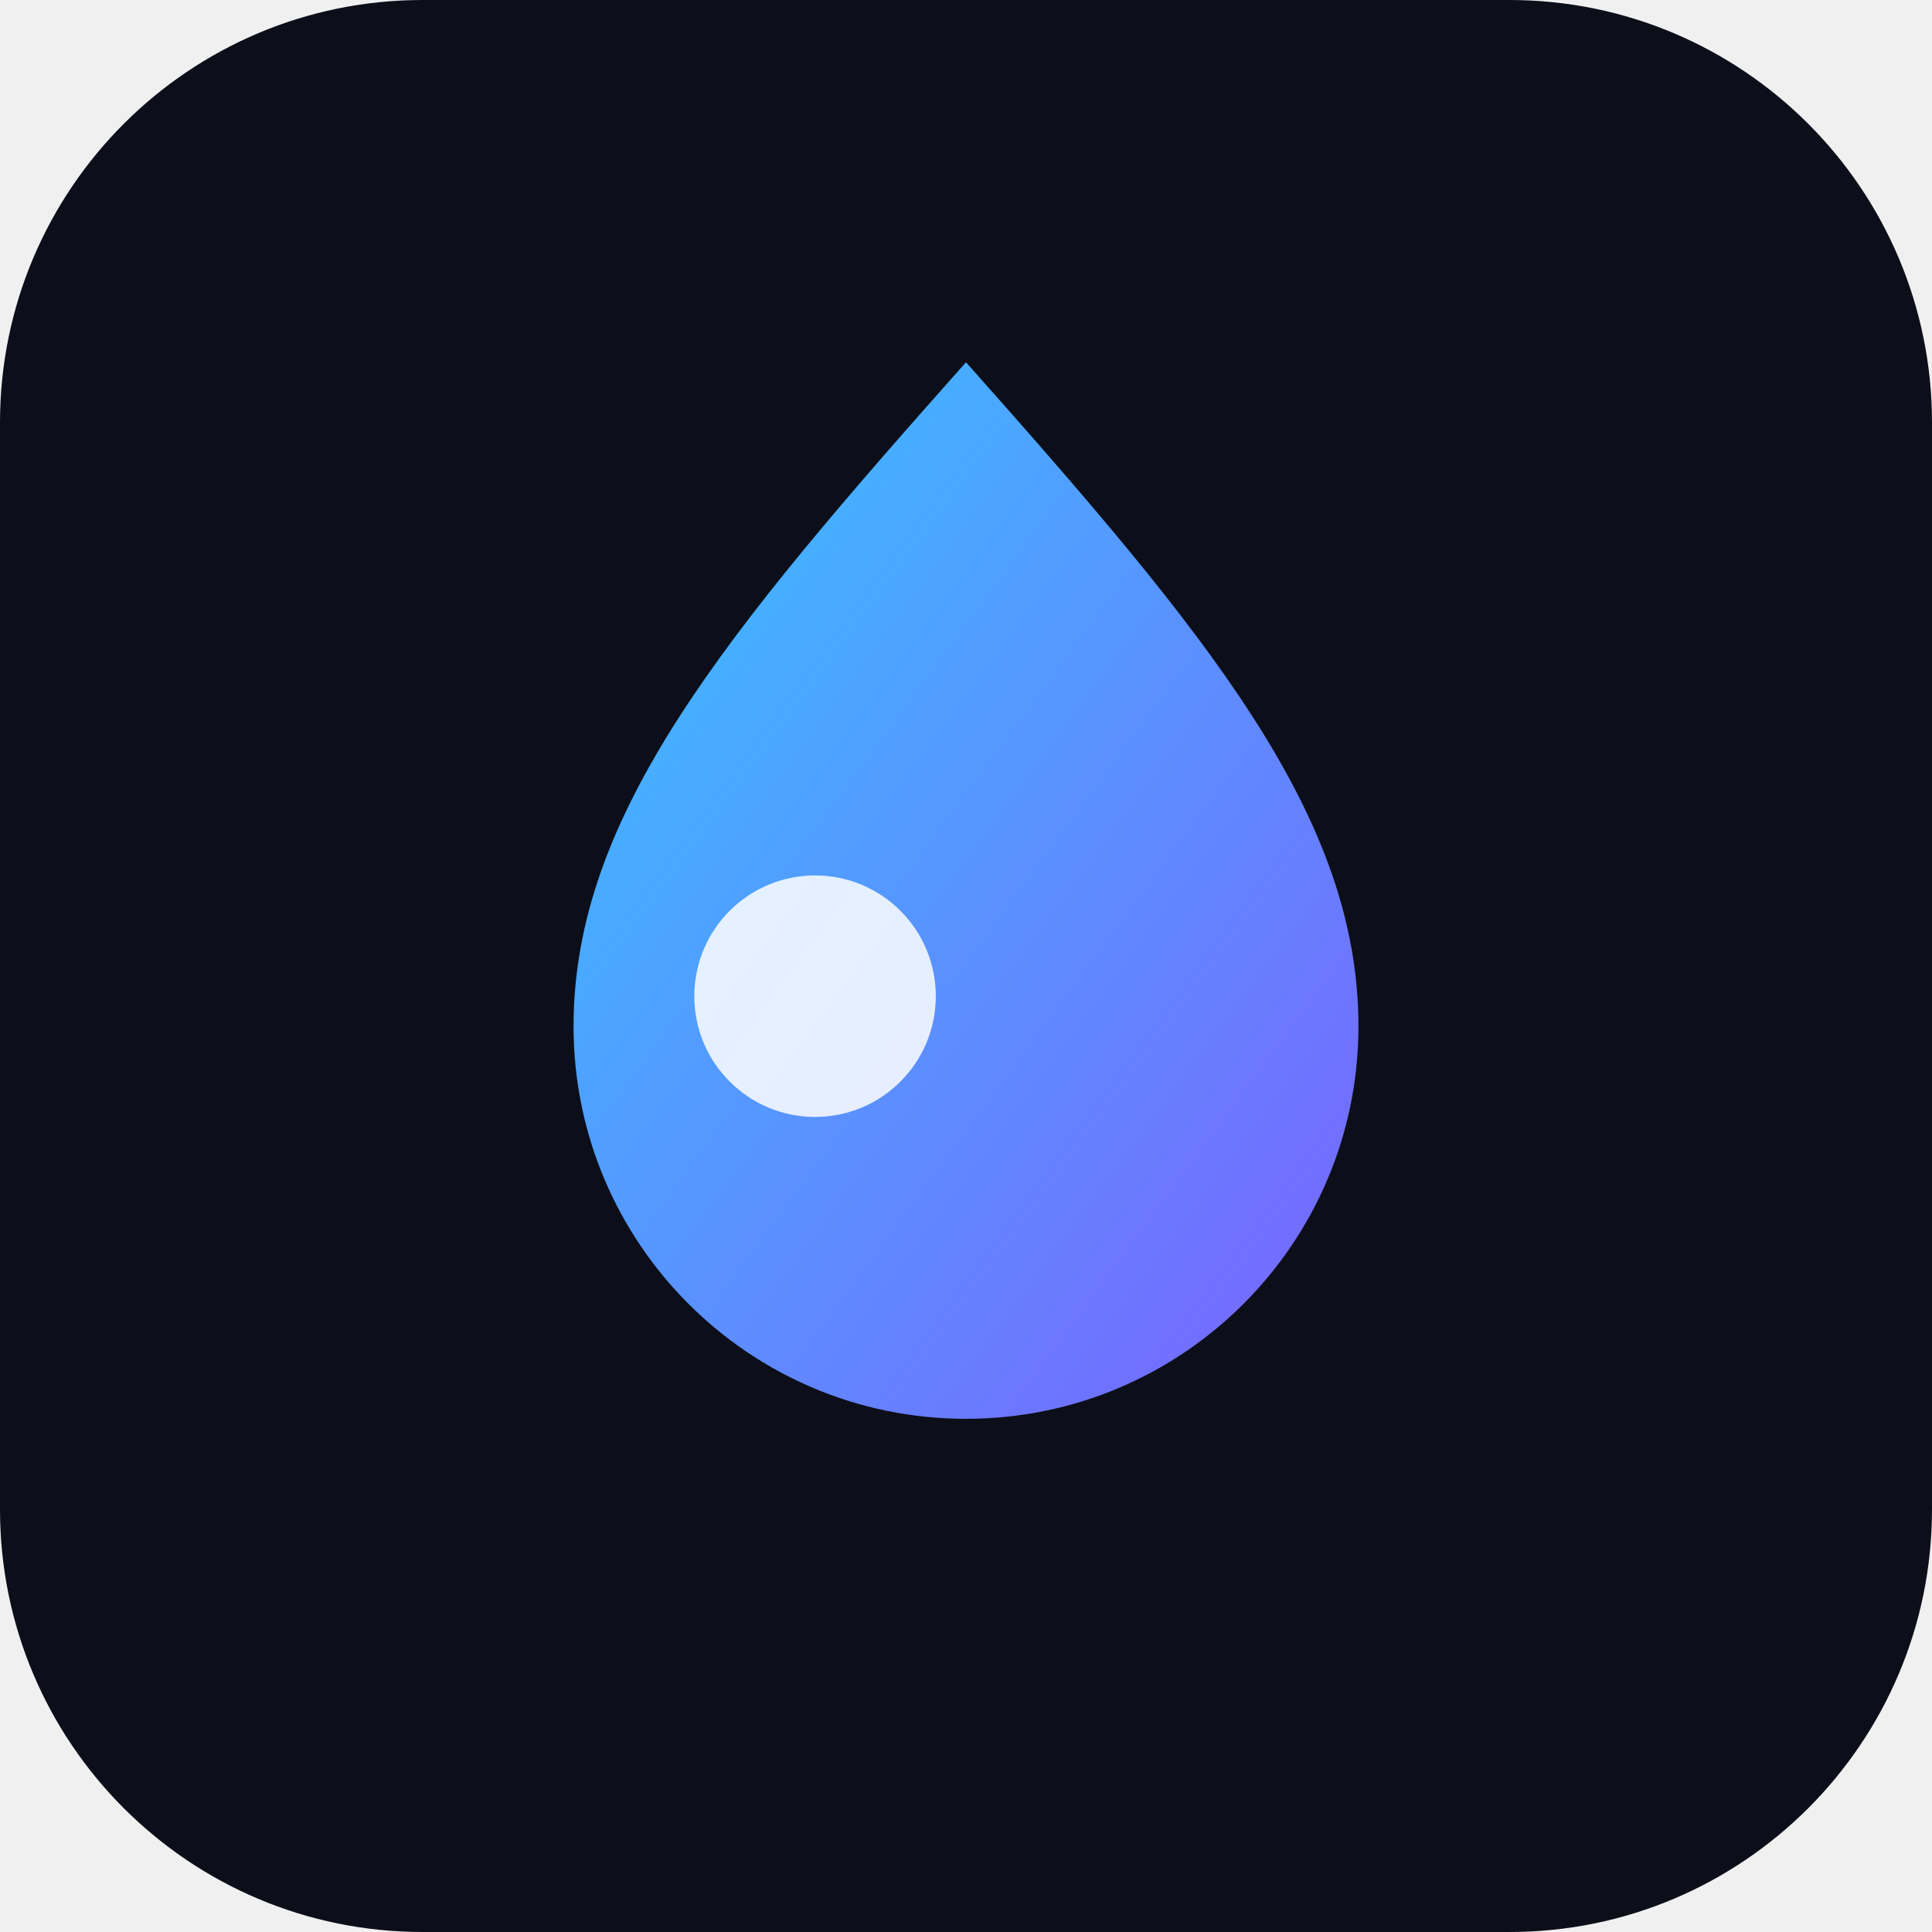
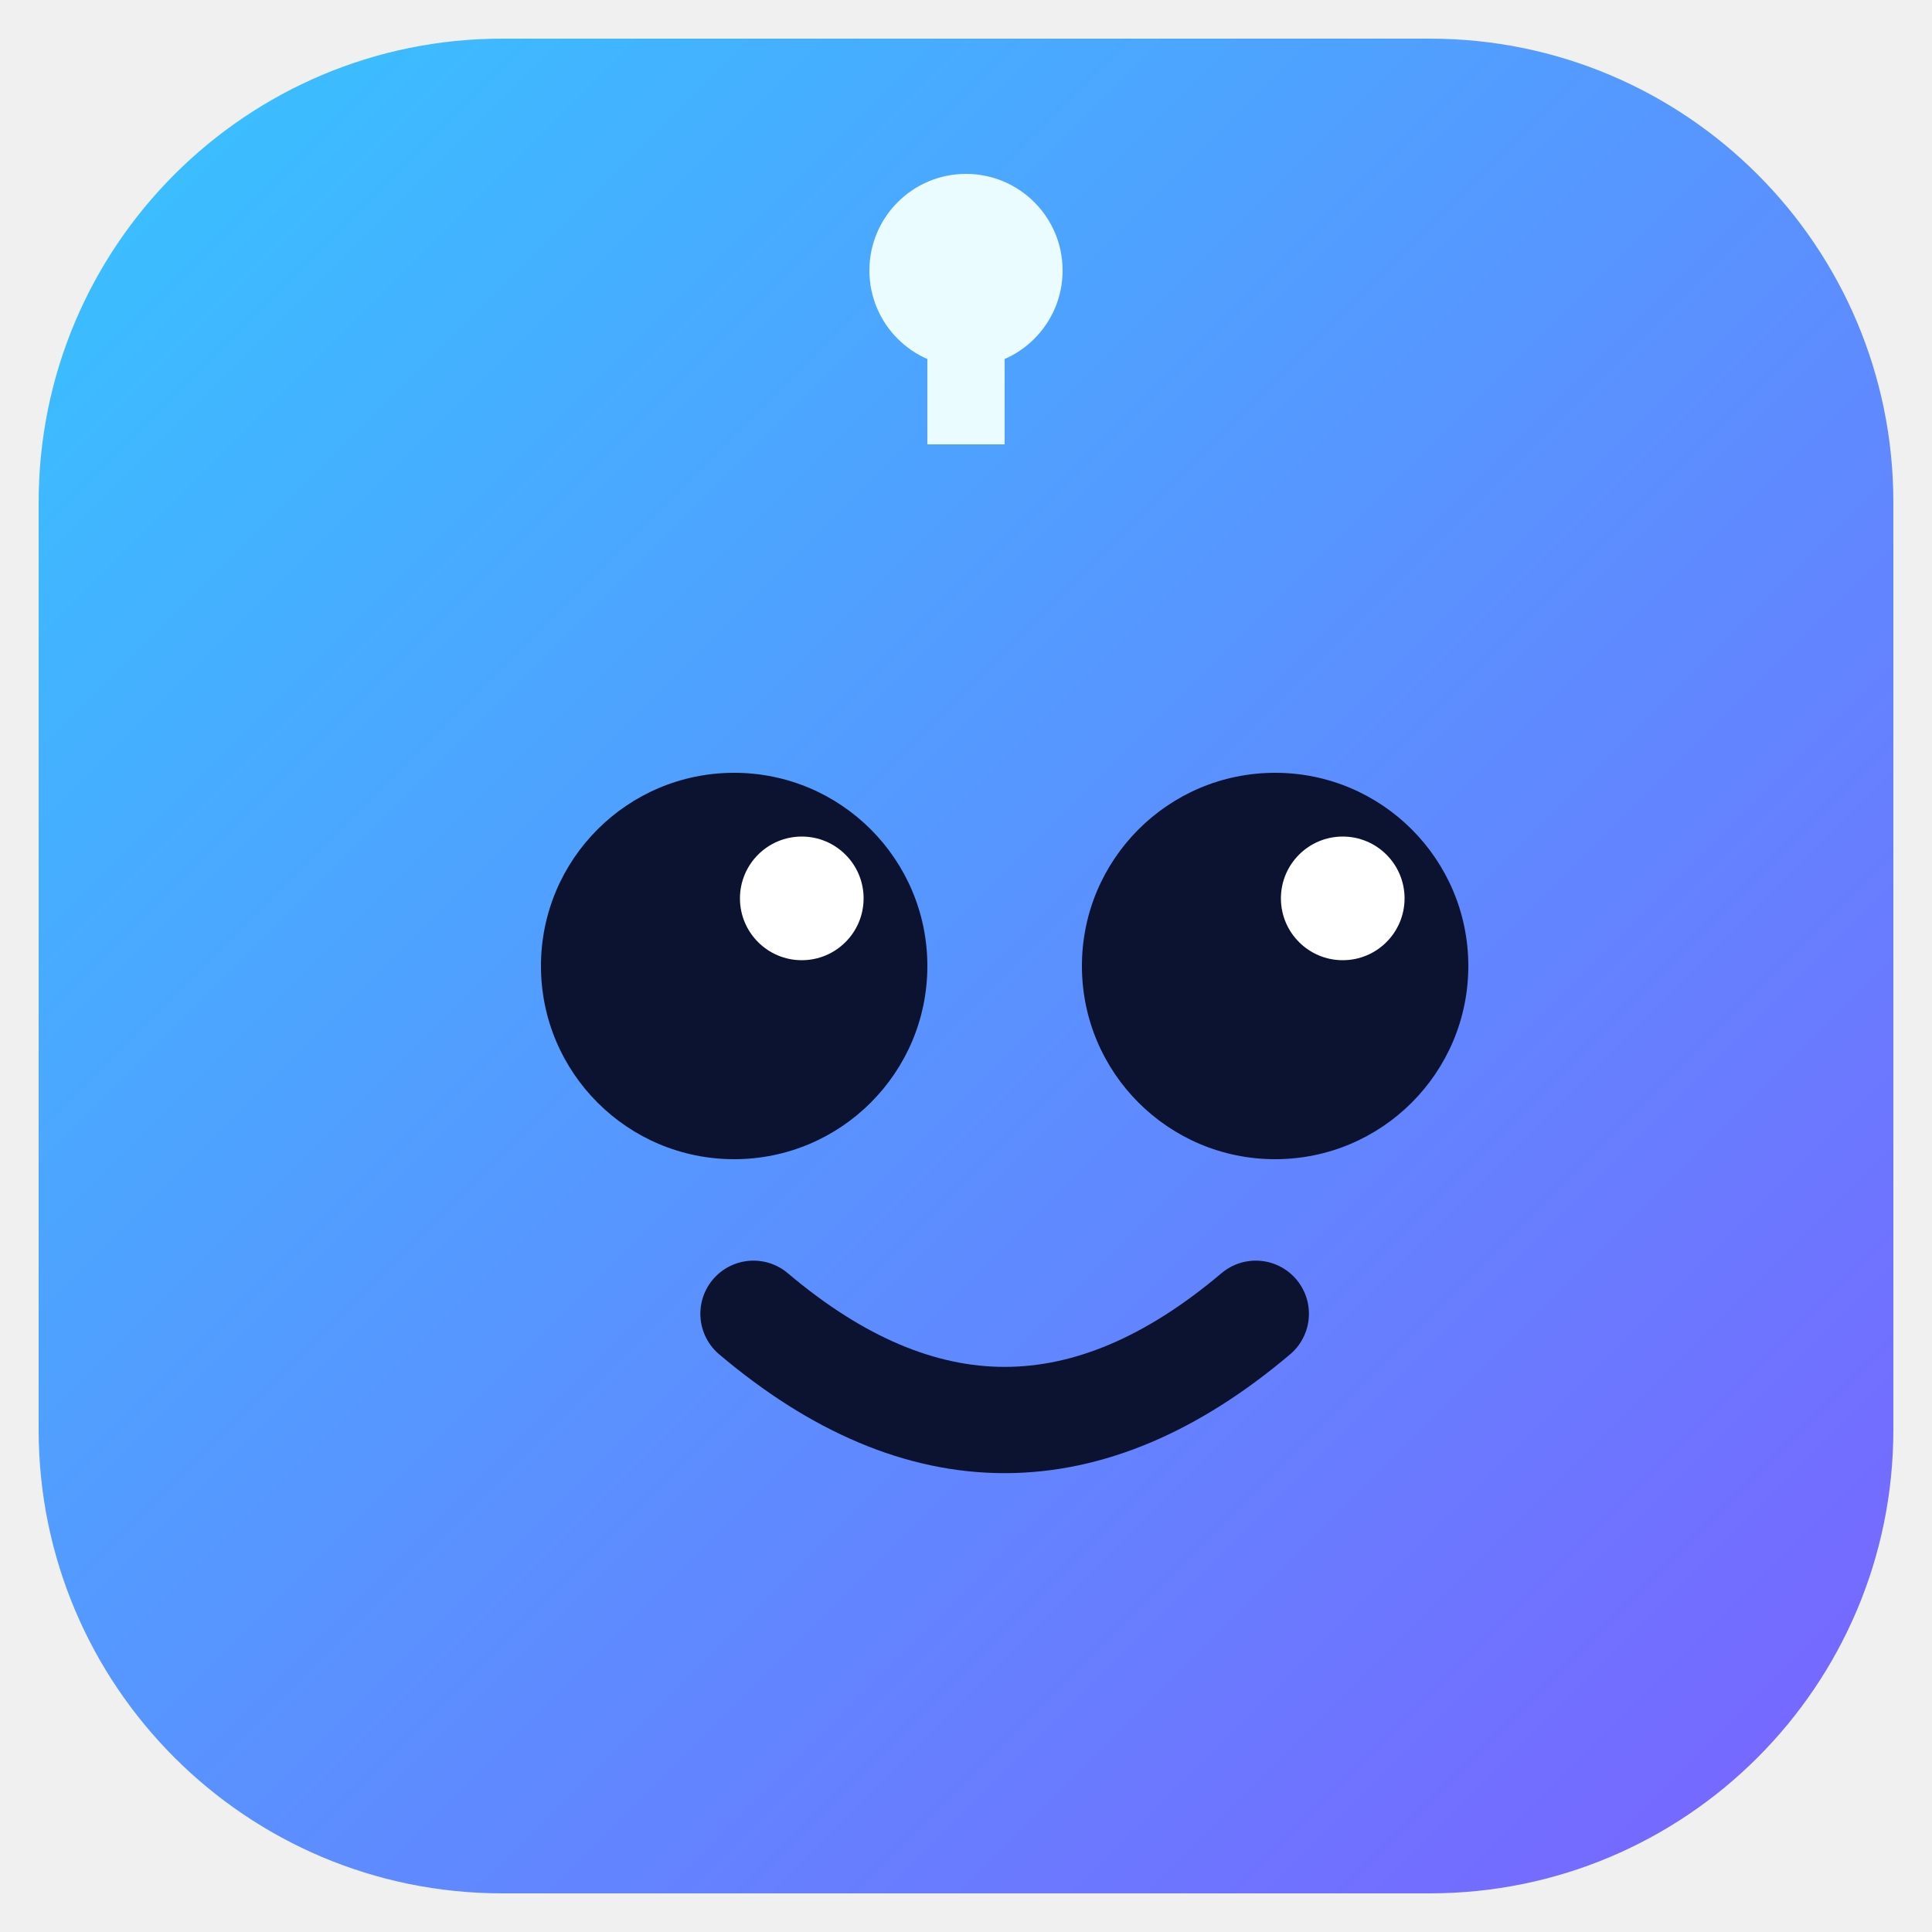
- <svg xmlns="http://www.w3.org/2000/svg" viewBox="0 0 64 64" width="64" height="64">
+ <svg xmlns="http://www.w3.org/2000/svg" viewBox="0 0 100 100" width="64" height="64">
  <defs>
    <linearGradient id="g" x1="0" y1="0" x2="1" y2="1">
      <stop offset="0" stop-color="#36c5ff" />
      <stop offset="1" stop-color="#7b61ff" />
    </linearGradient>
  </defs>
-   <rect width="64" height="64" rx="14" fill="#0c0f1a" />
-   <path d="M32 12c8 9 13 15 13 22a13 13 0 1 1-26 0c0-7 5-13 13-22z" fill="url(#g)" />
-   <circle cx="27" cy="33" r="4" fill="#fff" opacity="0.85" />
+   <rect x="2" y="2" width="96" height="96" rx="24" fill="url(#g)" />
+   <circle cx="50" cy="14" r="5" fill="#eafcff" />
+   <rect x="48" y="14" width="4" height="9" fill="#eafcff" />
+   <circle cx="38" cy="50" r="10" fill="#0c1330" />
+   <circle cx="41.5" cy="46.5" r="3.2" fill="#fff" />
+   <circle cx="66" cy="50" r="10" fill="#0c1330" />
+   <circle cx="69.5" cy="46.5" r="3.2" fill="#fff" />
+   <path d="M39 68 Q52 79 65 68" stroke="#0c1330" stroke-width="5.5" fill="none" stroke-linecap="round" />
</svg>
